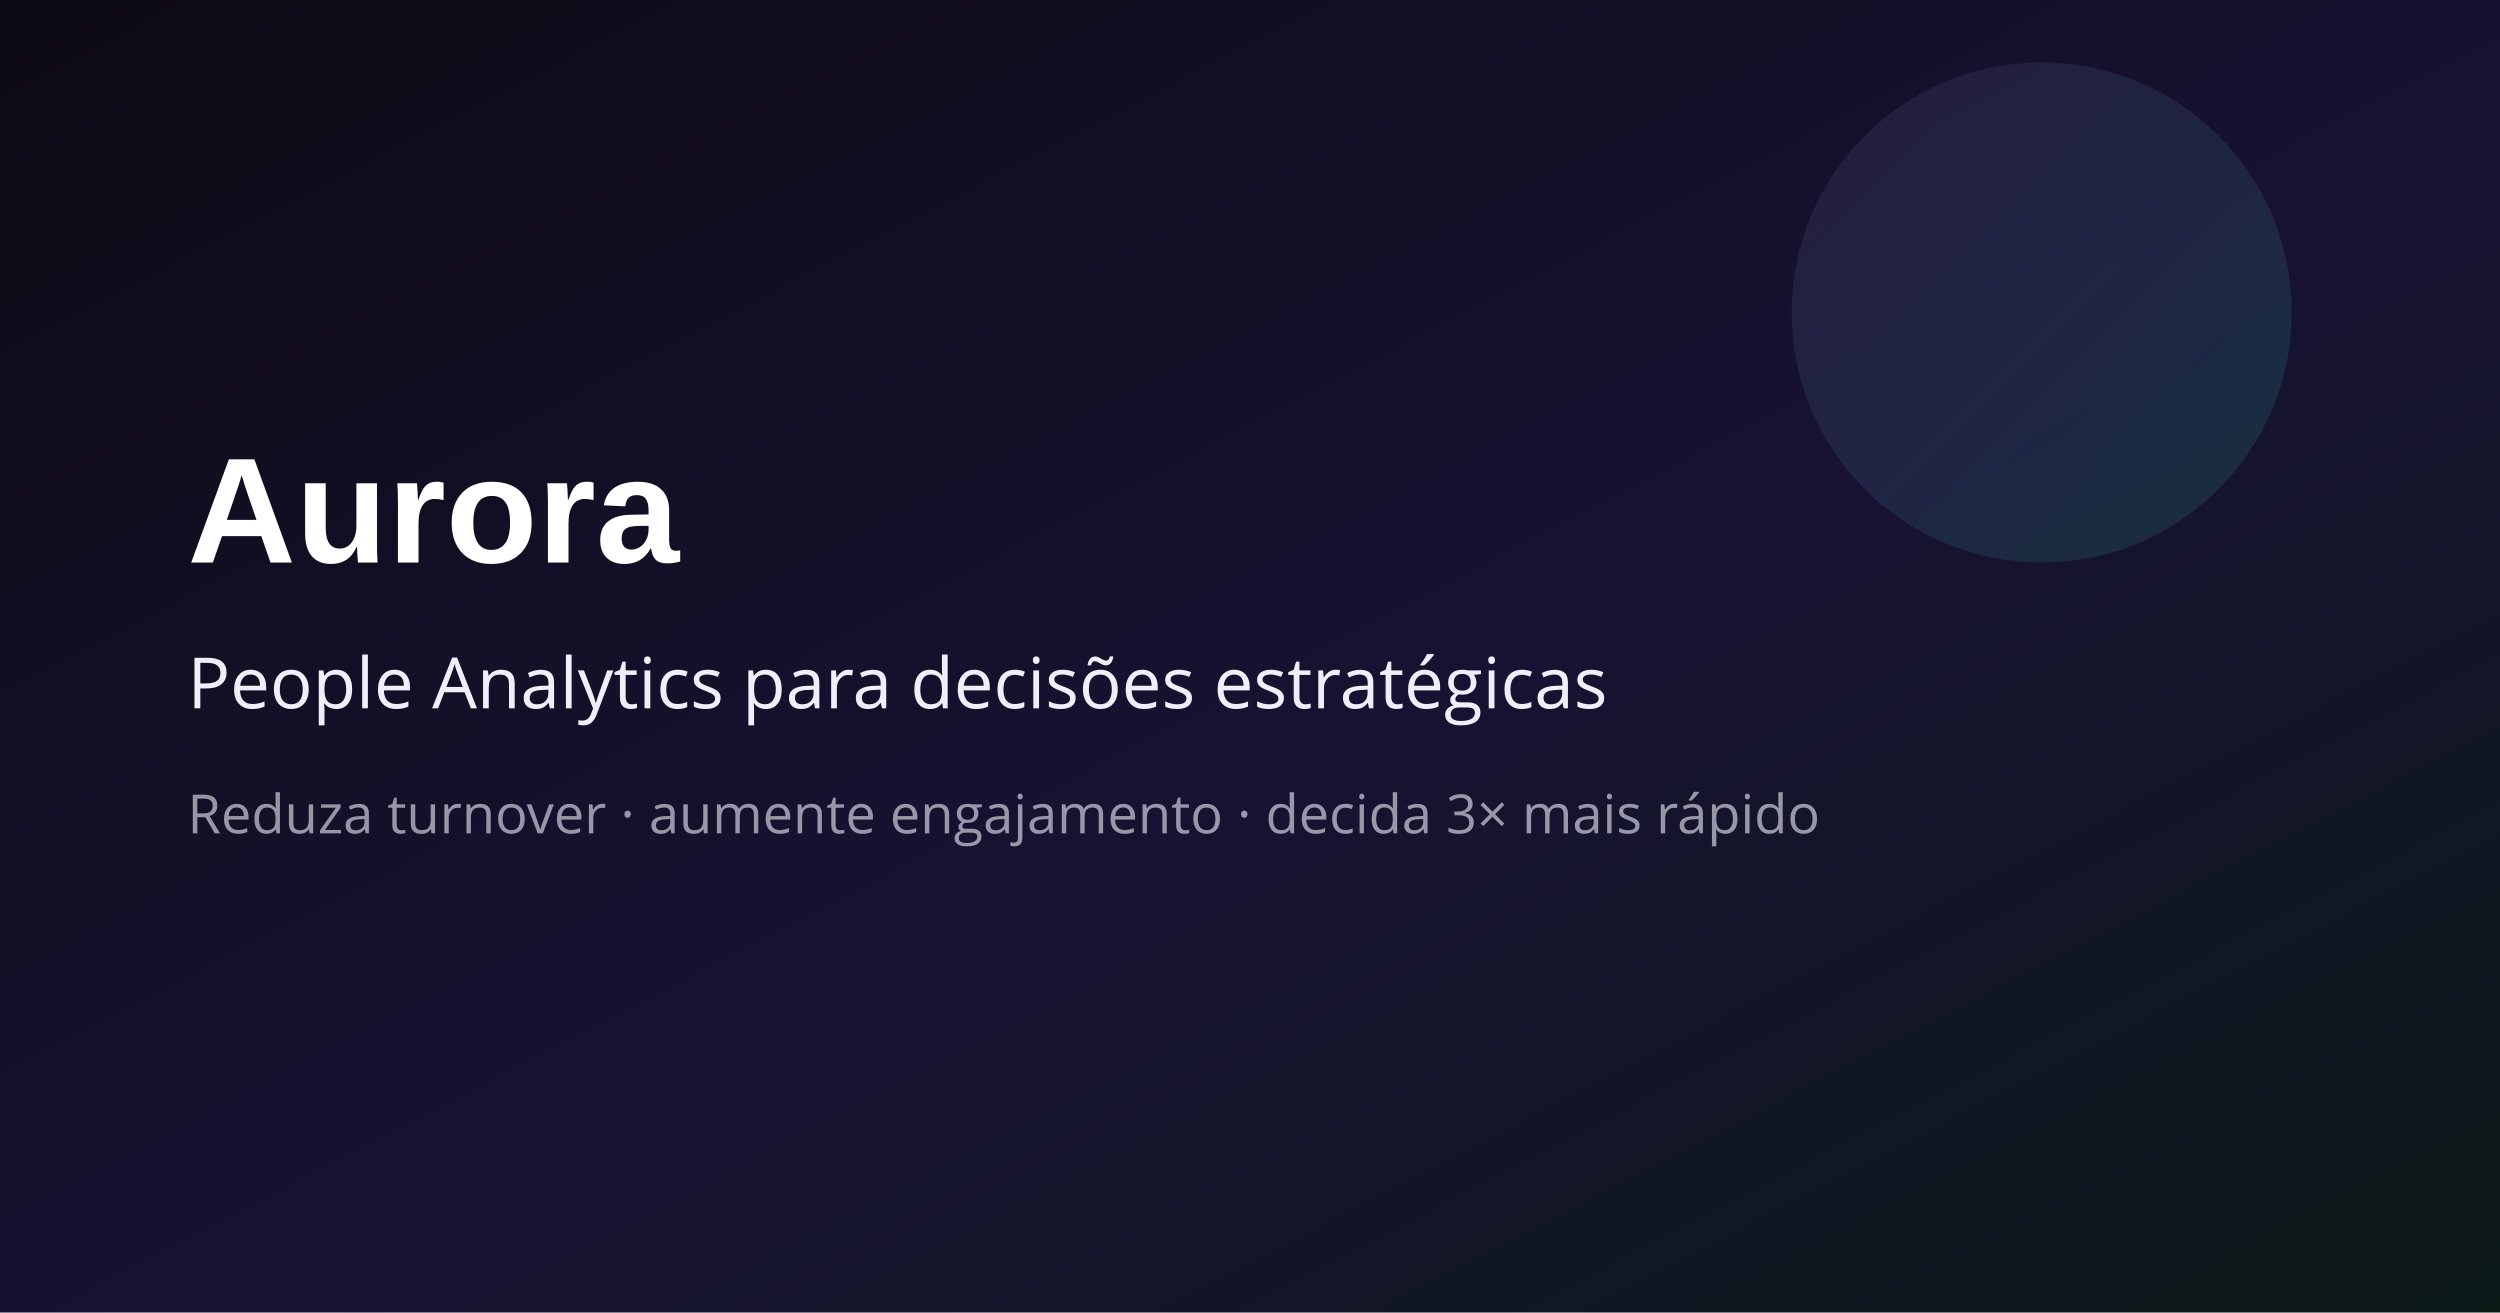
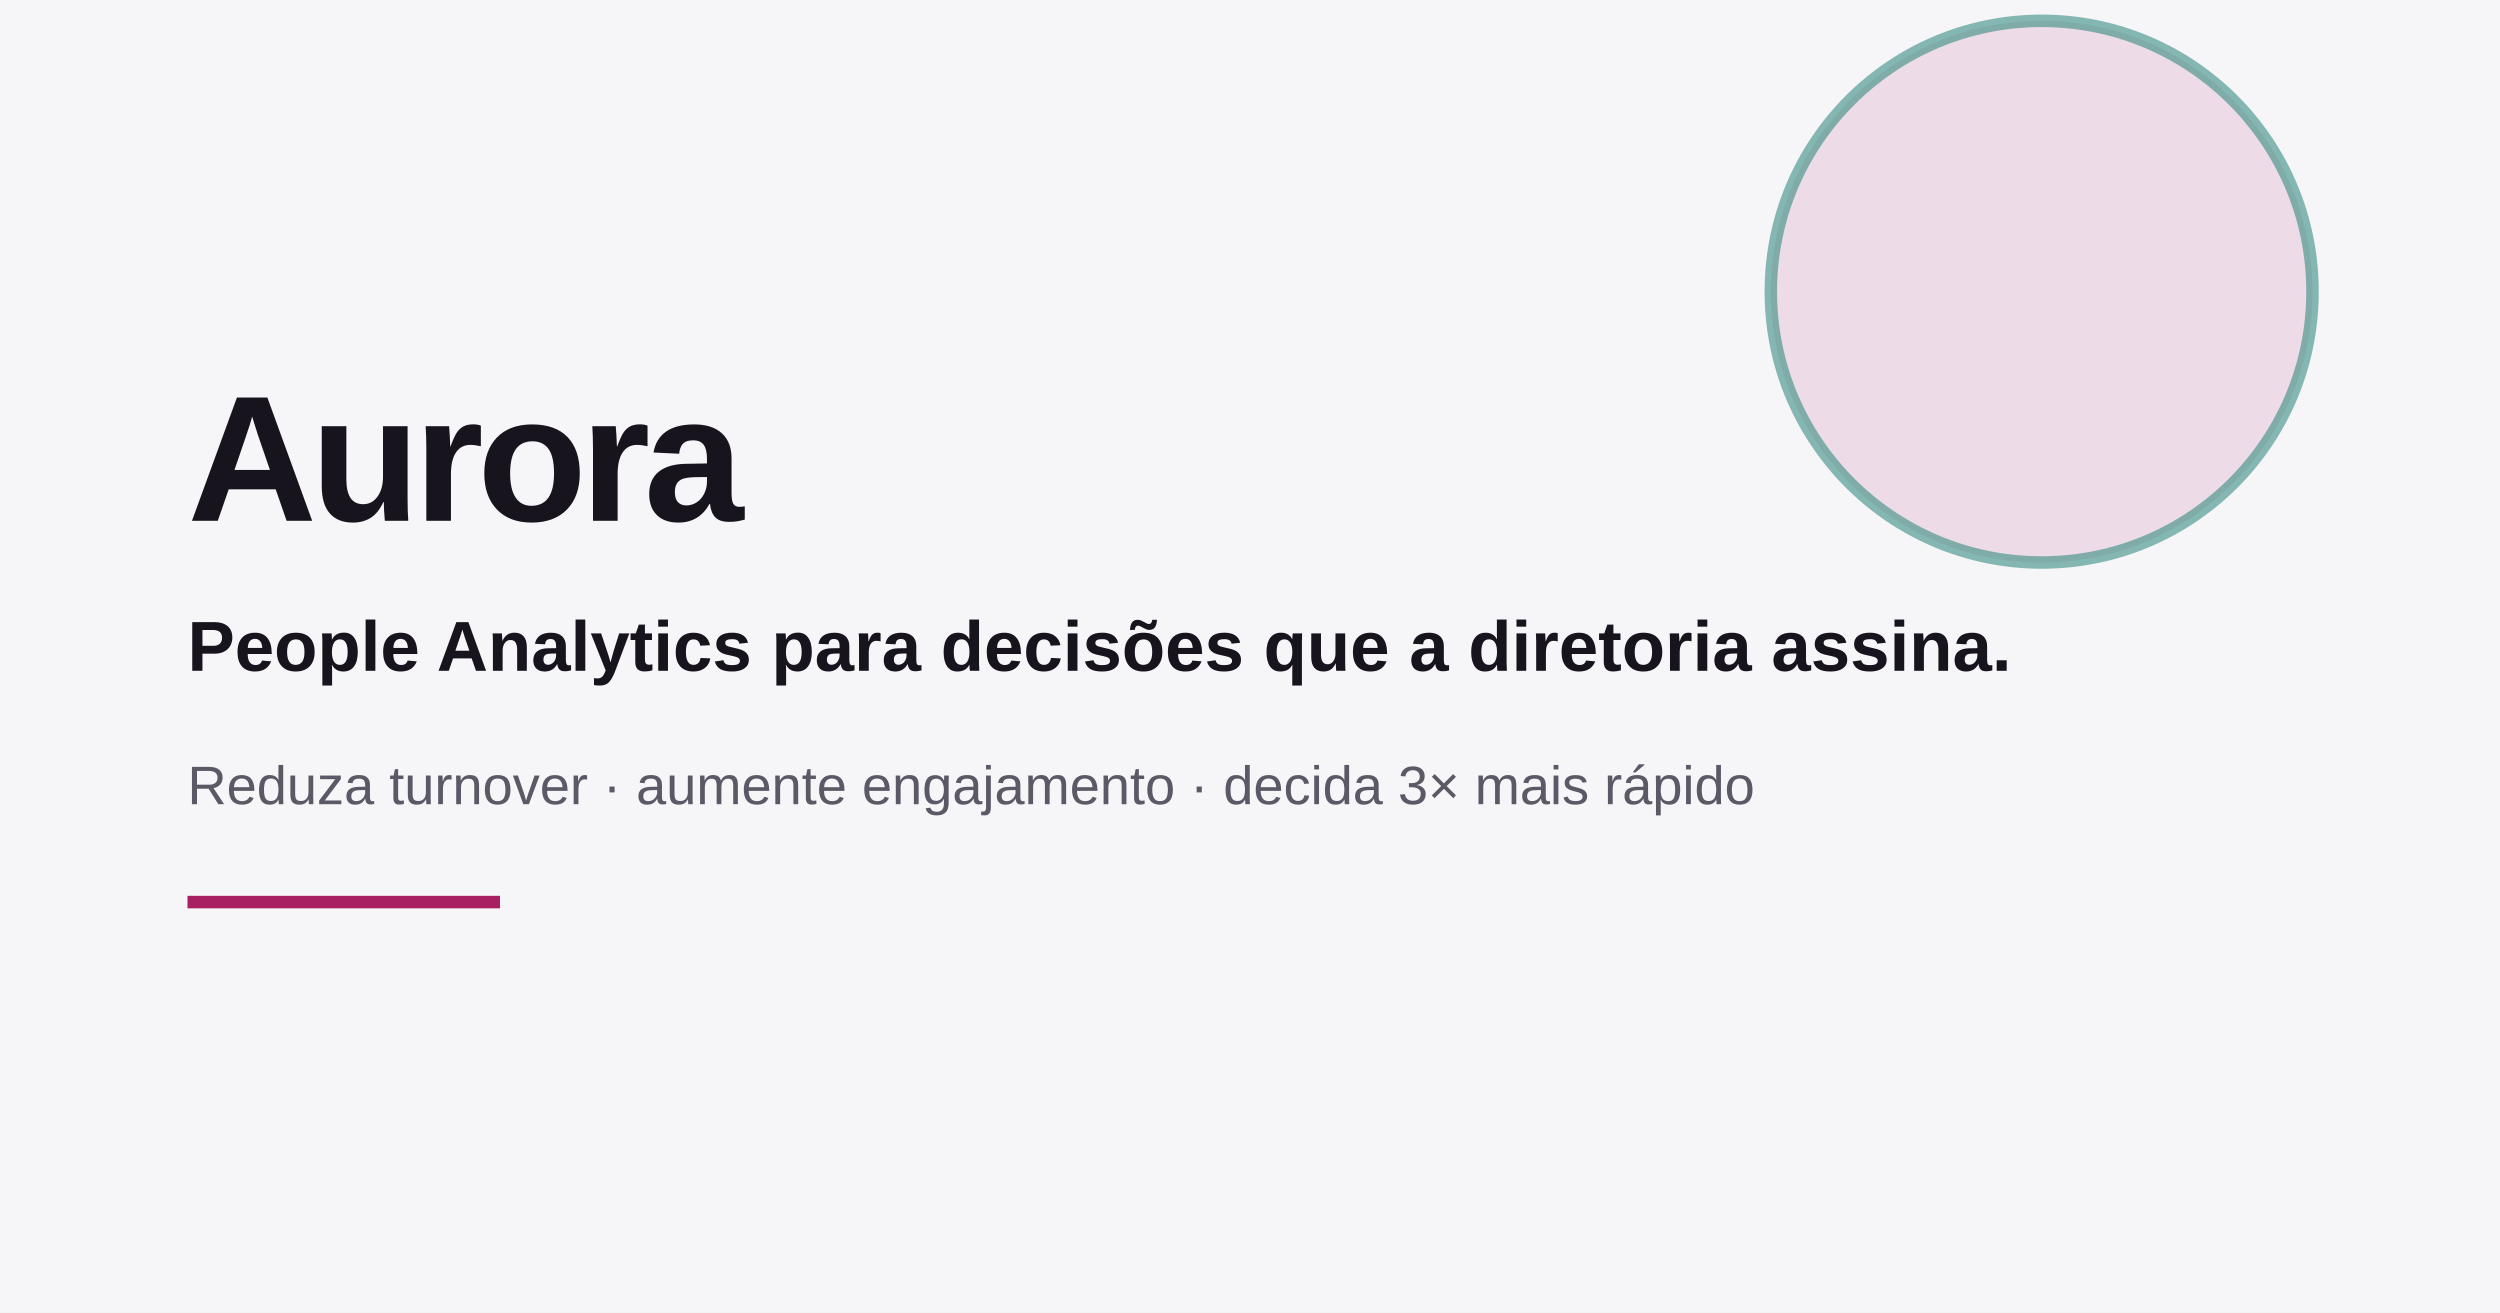
<svg xmlns="http://www.w3.org/2000/svg" viewBox="0 0 1200 630">
-   <defs>
-     <linearGradient id="bg" x1="0" y1="0" x2="1" y2="1">
-       <stop offset="0" stop-color="#0D0B14" />
-       <stop offset="0.55" stop-color="#171232" />
-       <stop offset="1" stop-color="#0C1A18" />
-     </linearGradient>
-     <linearGradient id="accent" x1="0" y1="0" x2="1" y2="1">
-       <stop offset="0" stop-color="#534079" />
-       <stop offset="1" stop-color="#238076" />
-     </linearGradient>
-   </defs>
-   <rect width="1200" height="630" fill="url(#bg)" />
-   <circle cx="980" cy="150" r="120" fill="url(#accent)" opacity="0.25" />
-   <text x="90" y="270" fill="#FFFFFF" font-family="Plus Jakarta Sans, Arial, sans-serif" font-size="72" font-weight="800">Aurora</text>
-   <text x="90" y="340" fill="#F0EEF8" font-family="Open Sans, Arial, sans-serif" font-size="34">People Analytics para decisões estratégicas</text>
-   <text x="90" y="400" fill="rgba(240,238,248,0.6)" font-family="Open Sans, Arial, sans-serif" font-size="26">Reduza turnover · aumente engajamento · decida 3× mais rápido</text>
+   <rect width="1200" height="630" fill="#F6F5F8" />
+   <circle cx="980" cy="140" r="130" fill="#A81F62" opacity="0.12" />
+   <circle cx="980" cy="140" r="130" fill="none" stroke="#12796C" stroke-width="6" opacity="0.5" />
+   <text x="90" y="250" fill="#17141D" font-family="Archivo, Arial, sans-serif" font-size="86" font-weight="800" letter-spacing="-3">Aurora</text>
+   <text x="90" y="322" fill="#17141D" font-family="Archivo, Arial, sans-serif" font-size="34" font-weight="600">People Analytics para decisões que a diretoria assina.</text>
+   <text x="90" y="386" fill="#5C5967" font-family="Archivo, Arial, sans-serif" font-size="26" font-weight="500">Reduza turnover · aumente engajamento · decida 3× mais rápido</text>
+   <rect x="90" y="430" width="150" height="6" fill="#A81F62" />
</svg>
